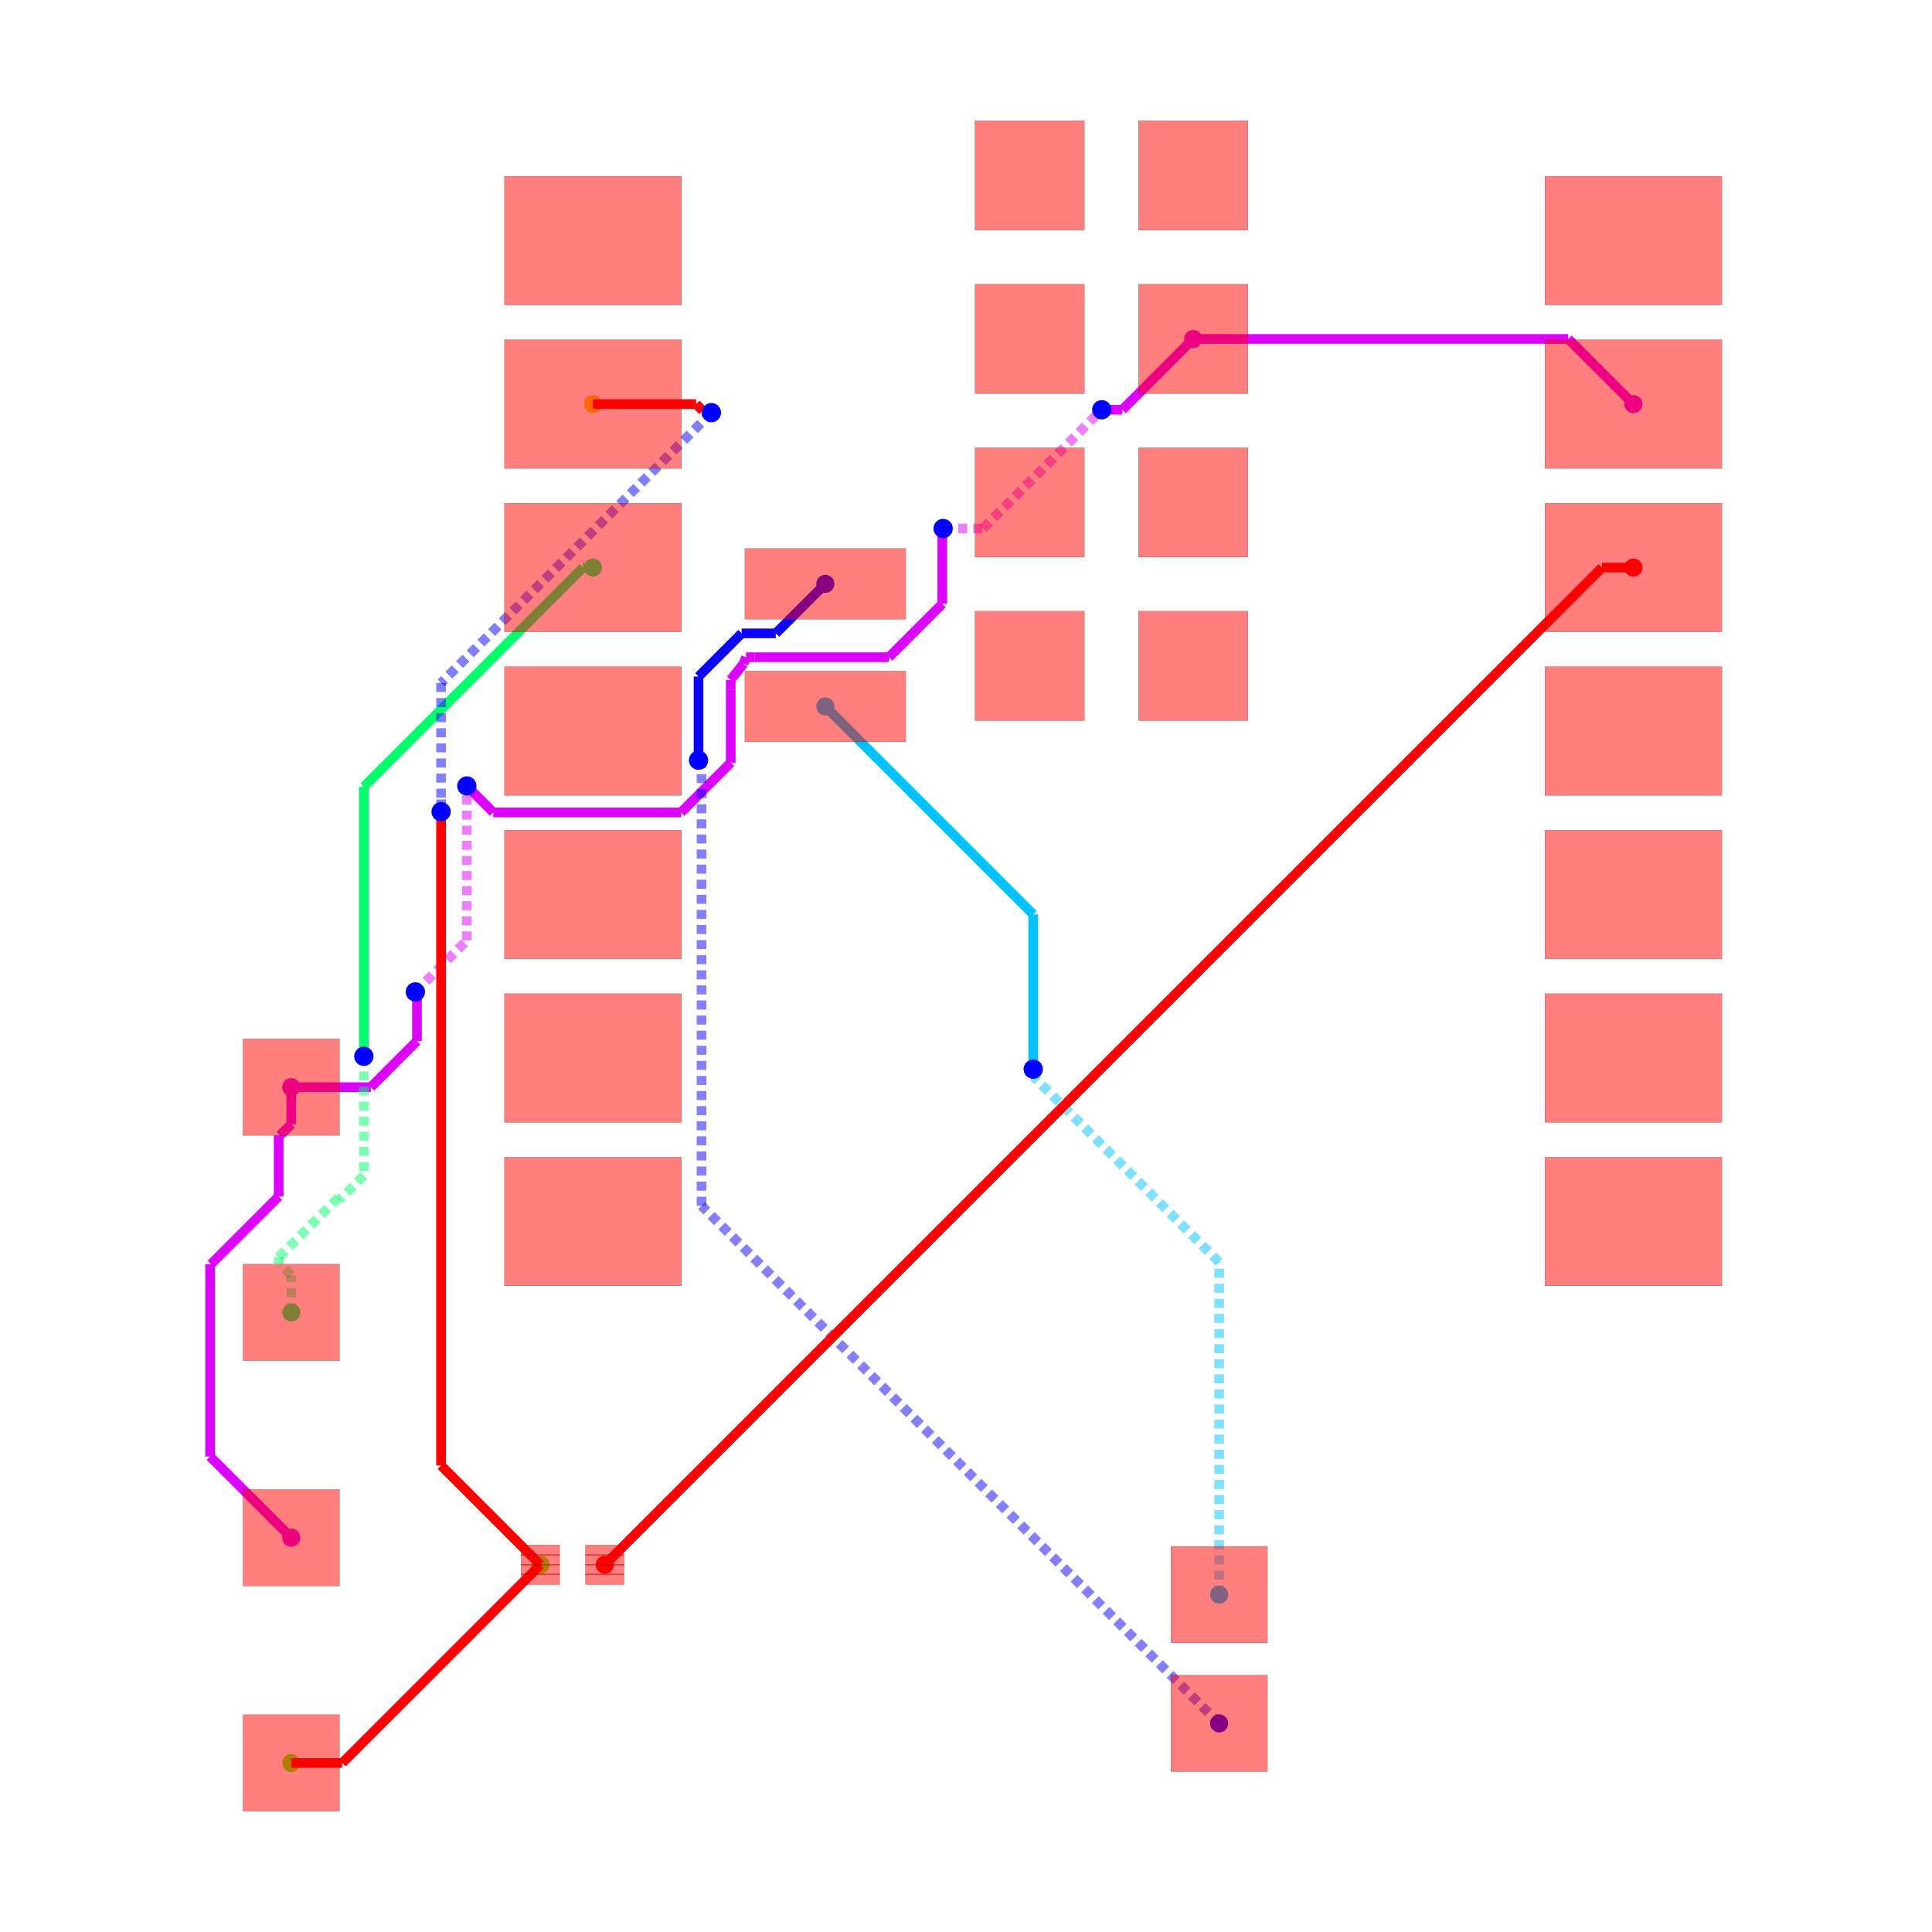
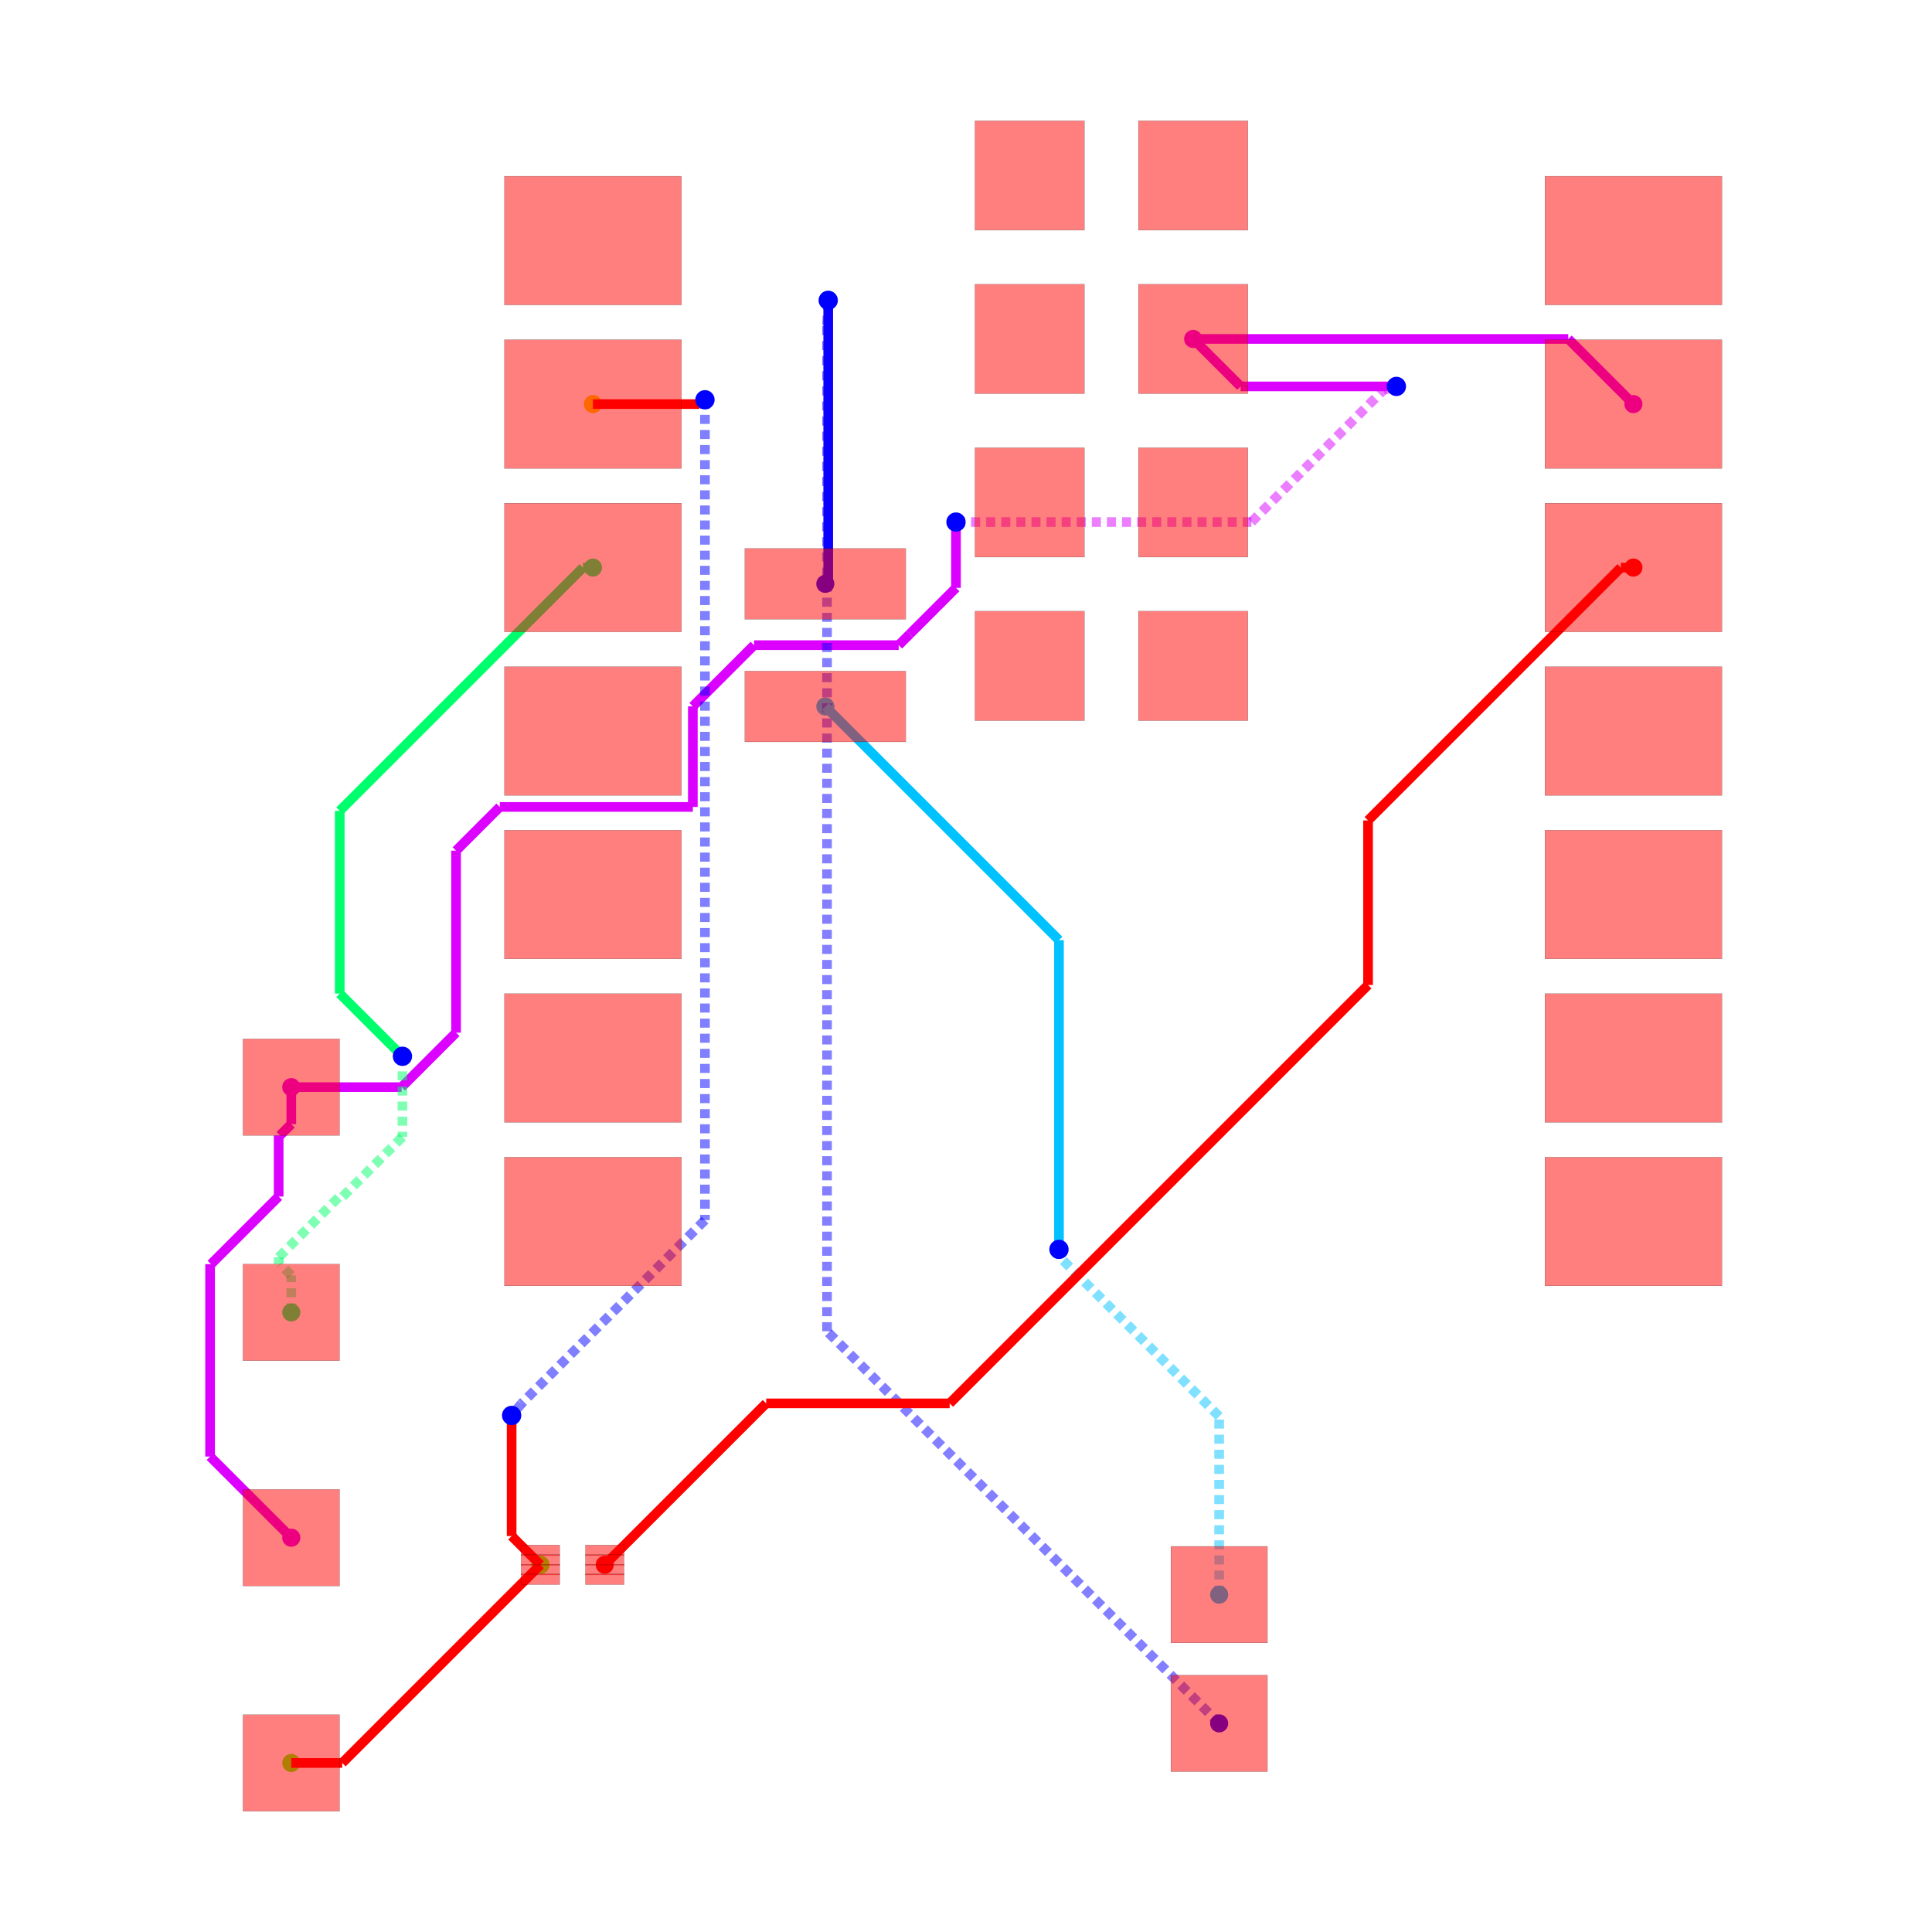
<svg xmlns="http://www.w3.org/2000/svg" width="640" height="640" viewBox="0 0 640 640">
  <rect width="100%" height="100%" fill="white" />
  <g>
    <circle data-type="point" data-label="source_trace_2 (top)" data-x="10.124772" data-y="6.993" cx="541.089" cy="188.015" r="3" fill="hsl(0, 100%, 50%)" />
  </g>
  <g>
    <circle data-type="point" data-label="source_trace_2 (top)" data-x="-5.856893060790263" data-y="-8.500436101920712" cx="200.334" cy="518.359" r="3" fill="hsl(0, 100%, 50%)" />
  </g>
  <g>
    <circle data-type="point" data-label="source_trace_3 (top)" data-x="-6.040227999999999" data-y="9.533000000000001" cx="196.425" cy="133.858" r="3" fill="hsl(48.571, 100%, 50%)" />
  </g>
  <g>
    <circle data-type="point" data-label="source_trace_3 (top)" data-x="-6.856893060790263" data-y="-8.500436101920712" cx="179.012" cy="518.359" r="3" fill="hsl(48.571, 100%, 50%)" />
  </g>
  <g>
    <circle data-type="point" data-label="source_trace_4 (top)" data-x="-6.856893060790263" data-y="-8.500436101920712" cx="179.012" cy="518.359" r="3" fill="hsl(97.143, 100%, 50%)" />
  </g>
  <g>
    <circle data-type="point" data-label="source_trace_4 (top)" data-x="-10.727385294299685" data-y="-11.579453643315949" cx="96.487" cy="584.009" r="3" fill="hsl(97.143, 100%, 50%)" />
  </g>
  <g>
    <circle data-type="point" data-label="source_trace_6 (top)" data-x="-6.040227999999999" data-y="6.993" cx="196.425" cy="188.015" r="3" fill="hsl(145.714, 100%, 50%)" />
  </g>
  <g>
    <circle data-type="point" data-label="source_trace_6 (top)" data-x="-10.727385294299685" data-y="-4.579453643315949" cx="96.487" cy="434.758" r="3" fill="hsl(145.714, 100%, 50%)" />
  </g>
  <g>
    <circle data-type="point" data-label="source_trace_8 (top)" data-x="-2.4302279999999996" data-y="4.835" cx="273.396" cy="234.026" r="3" fill="hsl(194.286, 100%, 50%)" />
  </g>
  <g>
    <circle data-type="point" data-label="source_trace_8 (top)" data-x="3.6885631738662035" data-y="-8.96420520580684" cx="403.858" cy="528.248" r="3" fill="hsl(194.286, 100%, 50%)" />
  </g>
  <g>
    <circle data-type="point" data-label="source_trace_9 (top)" data-x="-2.4302279999999996" data-y="6.74" cx="273.396" cy="193.409" r="3" fill="hsl(242.857, 100%, 50%)" />
  </g>
  <g>
    <circle data-type="point" data-label="source_trace_9 (top)" data-x="3.6885631738662035" data-y="-10.96420520580684" cx="403.858" cy="570.891" r="3" fill="hsl(242.857, 100%, 50%)" />
  </g>
  <g>
    <circle data-type="point" data-label="source_net_0 (top)" data-x="10.124772" data-y="9.533000000000001" cx="541.089" cy="133.858" r="3" fill="hsl(291.429, 100%, 50%)" />
  </g>
  <g>
    <circle data-type="point" data-label="source_net_0 (top)" data-x="3.2847720000000002" data-y="10.545" cx="395.249" cy="112.28" r="3" fill="hsl(291.429, 100%, 50%)" />
  </g>
  <g>
    <circle data-type="point" data-label="source_net_0 (top)" data-x="-10.727385294299685" data-y="-8.079453643315949" cx="96.487" cy="509.383" r="3" fill="hsl(291.429, 100%, 50%)" />
  </g>
  <g>
    <circle data-type="point" data-label="source_net_0 (top)" data-x="-10.727385294299685" data-y="-1.079453643315949" cx="96.487" cy="360.132" r="3" fill="hsl(291.429, 100%, 50%)" />
  </g>
  <g>
    <polyline data-points="3.2847720000000002,10.545 9.112772000000001,10.545" data-type="line" data-label="" points="395.249,112.28 519.511,112.28" fill="none" stroke="hsl(291.429, 100%, 50%)" stroke-width="3.198" />
  </g>
  <g>
    <polyline data-points="9.112772000000001,10.545 10.124772,9.533000000000001" data-type="line" data-label="" points="519.511,112.28 541.089,133.858" fill="none" stroke="hsl(291.429, 100%, 50%)" stroke-width="3.198" />
  </g>
  <g>
    <polyline data-points="-10.923365808937302,-1.8294536433159487 -10.923365808937302,-2.7783641826074845" data-type="line" data-label="" points="92.309,376.123 92.309,396.356" fill="none" stroke="hsl(291.429, 100%, 50%)" stroke-width="3.198" />
  </g>
  <g>
    <polyline data-points="-10.923365808937302,-2.7783641826074845 -11.974455269645766,-3.829453643315949" data-type="line" data-label="" points="92.309,396.356 69.898,418.766" fill="none" stroke="hsl(291.429, 100%, 50%)" stroke-width="3.198" />
  </g>
  <g>
    <polyline data-points="-10.727385294299685,-8.079453643315949 -11.988692647149843,-6.818146290465791" data-type="line" data-label="" points="96.487,509.383 69.594,482.49" fill="none" stroke="hsl(291.429, 100%, 50%)" stroke-width="3.198" />
  </g>
  <g>
    <polyline data-points="-11.988692647149843,-6.818146290465791 -11.988692647149843,-3.829453643315949" data-type="line" data-label="" points="69.594,482.49 69.594,418.766" fill="none" stroke="hsl(291.429, 100%, 50%)" stroke-width="3.198" />
  </g>
  <g>
    <polyline data-points="-10.727385294299685,-1.079453643315949 -10.727385294299685,-1.6544536433159482" data-type="line" data-label="" points="96.487,360.132 96.487,372.392" fill="none" stroke="hsl(291.429, 100%, 50%)" stroke-width="3.198" />
  </g>
  <g>
    <polyline data-points="-10.727385294299685,-1.6544536433159482 -10.902385294299686,-1.829453643315949" data-type="line" data-label="" points="96.487,372.392 92.756,376.123" fill="none" stroke="hsl(291.429, 100%, 50%)" stroke-width="3.198" />
  </g>
  <g>
-     <polyline data-points="-10.727385294299685,-1.079453643315949 -9.491348071996729,-1.079453643315949" data-type="line" data-label="" points="96.487,360.132 122.842,360.132" fill="none" stroke="hsl(291.429, 100%, 50%)" stroke-width="3.198" />
-   </g>
-   <g>
-     <polyline data-points="-9.491348071996729,-1.079453643315949 -8.774438452791047,-0.3625440241102671" data-type="line" data-label="" points="122.842,360.132 138.127,344.846" fill="none" stroke="hsl(291.429, 100%, 50%)" stroke-width="3.198" />
-   </g>
-   <g>
-     <polyline data-points="-8.774438452791047,-0.3625440241102671 -8.774438452791047,0.3473537055801788" data-type="line" data-label="" points="138.127,344.846 138.127,329.71" fill="none" stroke="hsl(291.429, 100%, 50%)" stroke-width="3.198" />
-   </g>
-   <g>
-     <polyline data-points="-8.774438452791047,0.3473537055801788 -8.8,0.37291525278913223" data-type="line" data-label="" points="138.127,329.71 137.582,329.165" fill="none" stroke="hsl(291.429, 100%, 50%)" stroke-width="3.198" />
-   </g>
-   <g>
-     <polyline data-points="-8.8,0.37291525278913223 -8.8,0.4" data-type="line" data-label="" points="137.582,329.165 137.582,328.588" fill="none" stroke="hsl(291.429, 100%, 50%)" stroke-width="3.198" />
-   </g>
-   <g>
-     <polyline data-points="-8.8,0.4 -8,1.2000000000000006" data-type="line" data-label="" points="137.582,328.588 154.64,311.53" fill="none" stroke="rgba(217,0,255,0.5)" stroke-width="3.198" stroke-dasharray="3 2" />
-   </g>
-   <g>
-     <polyline data-points="-8,1.2000000000000006 -8,3.5671573499012204" data-type="line" data-label="" points="154.64,311.53 154.64,261.059" fill="none" stroke="rgba(217,0,255,0.5)" stroke-width="3.198" stroke-dasharray="3 2" />
-   </g>
-   <g>
-     <polyline data-points="-8,3.5671573499012204 -8,3.5999999999999996" data-type="line" data-label="" points="154.64,261.059 154.64,260.359" fill="none" stroke="rgba(217,0,255,0.5)" stroke-width="3.198" stroke-dasharray="3 2" />
-   </g>
-   <g>
-     <polyline data-points="-8,3.5999999999999996 -7.589181736399215,3.1891817363992154" data-type="line" data-label="" points="154.64,260.359 163.399,269.118" fill="none" stroke="hsl(291.429, 100%, 50%)" stroke-width="3.198" />
-   </g>
-   <g>
-     <polyline data-points="-7.589181736399215,3.1891817363992154 -4.6722550227988915,3.1891817363992154" data-type="line" data-label="" points="163.399,269.118 225.592,269.118" fill="none" stroke="hsl(291.429, 100%, 50%)" stroke-width="3.198" />
-   </g>
-   <g>
-     <polyline data-points="-4.6722550227988915,3.1891817363992154 -3.9000000000000004,3.9614367591981066" data-type="line" data-label="" points="225.592,269.118 242.058,252.652" fill="none" stroke="hsl(291.429, 100%, 50%)" stroke-width="3.198" />
-   </g>
-   <g>
-     <polyline data-points="-3.9000000000000004,3.9614367591981066 -3.9000000000000004,5.098929343291555" data-type="line" data-label="" points="242.058,252.652 242.058,228.399" fill="none" stroke="hsl(291.429, 100%, 50%)" stroke-width="3.198" />
-   </g>
-   <g>
-     <polyline data-points="-3.9000000000000004,5.098929343291555 -3.9000000000000004,5.24920292214912" data-type="line" data-label="" points="242.058,228.399 242.058,225.195" fill="none" stroke="hsl(291.429, 100%, 50%)" stroke-width="3.198" />
-   </g>
-   <g>
-     <polyline data-points="-3.9000000000000004,5.24920292214912 -3.7,5.500000000000001" data-type="line" data-label="" points="242.058,225.195 246.322,219.848" fill="none" stroke="hsl(291.429, 100%, 50%)" stroke-width="3.198" />
-   </g>
-   <g>
-     <polyline data-points="-3.7,5.500000000000001 -3.6618674269026137,5.6000000000000005" data-type="line" data-label="" points="246.322,219.848 247.135,217.715" fill="none" stroke="hsl(291.429, 100%, 50%)" stroke-width="3.198" />
-   </g>
-   <g>
-     <polyline data-points="-3.6618674269026137,5.6000000000000005 -3.5258089353154825,5.6000000000000005" data-type="line" data-label="" points="247.135,217.715 250.036,217.715" fill="none" stroke="hsl(291.429, 100%, 50%)" stroke-width="3.198" />
-   </g>
-   <g>
-     <polyline data-points="-3.5258089353154825,5.6000000000000005 -1.4423932285342915,5.6000000000000005" data-type="line" data-label="" points="250.036,217.715 294.458,217.715" fill="none" stroke="hsl(291.429, 100%, 50%)" stroke-width="3.198" />
-   </g>
-   <g>
-     <polyline data-points="-1.4423932285342915,5.6000000000000005 -1.1386398545728675,5.9037533739614245" data-type="line" data-label="" points="294.458,217.715 300.935,211.239" fill="none" stroke="hsl(291.429, 100%, 50%)" stroke-width="3.198" />
-   </g>
-   <g>
-     <polyline data-points="-1.1386398545728675,5.9037533739614245 -0.6130266636144199,6.429366564919873" data-type="line" data-label="" points="300.935,211.239 312.142,200.032" fill="none" stroke="hsl(291.429, 100%, 50%)" stroke-width="3.198" />
-   </g>
-   <g>
-     <polyline data-points="-0.6130266636144199,6.429366564919873 -0.6130266636144199,7.481149738991815" data-type="line" data-label="" points="312.142,200.032 312.142,177.606" fill="none" stroke="hsl(291.429, 100%, 50%)" stroke-width="3.198" />
-   </g>
-   <g>
-     <polyline data-points="-0.6130266636144199,7.481149738991815 -0.6000000000000001,7.6000000000000005" data-type="line" data-label="" points="312.142,177.606 312.419,175.072" fill="none" stroke="hsl(291.429, 100%, 50%)" stroke-width="3.198" />
-   </g>
-   <g>
-     <polyline data-points="-0.6000000000000001,7.6000000000000005 0.019008497214186404,7.6000000000000005" data-type="line" data-label="" points="312.419,175.072 325.618,175.072" fill="none" stroke="rgba(217,0,255,0.5)" stroke-width="3.198" stroke-dasharray="3 2" />
-   </g>
-   <g>
-     <polyline data-points="0.019008497214186404,7.6000000000000005 1.6990452411136123,9.280036743899426" data-type="line" data-label="" points="325.618,175.072 361.439,139.251" fill="none" stroke="rgba(217,0,255,0.5)" stroke-width="3.198" stroke-dasharray="3 2" />
-   </g>
-   <g>
-     <polyline data-points="1.6990452411136123,9.280036743899426 1.864771999999995,9.445" data-type="line" data-label="" points="361.439,139.251 364.972,135.734" fill="none" stroke="rgba(217,0,255,0.5)" stroke-width="3.198" stroke-dasharray="3 2" />
-   </g>
-   <g>
-     <polyline data-points="1.864771999999995,9.445 2.1847720000000006,9.445" data-type="line" data-label="" points="364.972,135.734 371.795,135.734" fill="none" stroke="hsl(291.429, 100%, 50%)" stroke-width="3.198" />
-   </g>
-   <g>
-     <polyline data-points="2.1847720000000006,9.445 3.2847720000000002,10.545" data-type="line" data-label="" points="371.795,135.734 395.249,112.28" fill="none" stroke="hsl(291.429, 100%, 50%)" stroke-width="3.198" />
-   </g>
-   <g>
-     <polyline data-points="3.6885631738662035,-10.96420520580684 -4.35370955396119,-2.921932477979446" data-type="line" data-label="" points="403.858,570.891 232.384,399.417" fill="none" stroke="rgba(8,0,255,0.5)" stroke-width="3.198" stroke-dasharray="3 2" />
-   </g>
-   <g>
-     <polyline data-points="-4.35370955396119,-2.921932477979446 -4.35370955396119,3.9537095539611946" data-type="line" data-label="" points="232.384,399.417 232.384,252.817" fill="none" stroke="rgba(8,0,255,0.5)" stroke-width="3.198" stroke-dasharray="3 2" />
-   </g>
-   <g>
-     <polyline data-points="-4.35370955396119,3.9537095539611946 -4.3999999999999995,4.000000000000004" data-type="line" data-label="" points="232.384,252.817 231.397,251.83" fill="none" stroke="rgba(8,0,255,0.5)" stroke-width="3.198" stroke-dasharray="3 2" />
-   </g>
-   <g>
-     <polyline data-points="-4.3999999999999995,4.000000000000004 -4.3999999999999995,5.300000000000001" data-type="line" data-label="" points="231.397,251.83 231.397,224.112" fill="none" stroke="hsl(242.857, 100%, 50%)" stroke-width="3.198" />
-   </g>
-   <g>
-     <polyline data-points="-4.3999999999999995,5.300000000000001 -3.7291532901372486,5.970846709862752" data-type="line" data-label="" points="231.397,224.112 245.701,209.808" fill="none" stroke="hsl(242.857, 100%, 50%)" stroke-width="3.198" />
-   </g>
-   <g>
-     <polyline data-points="-3.7291532901372486,5.970846709862752 -3.1993812901372483,5.970846709862752" data-type="line" data-label="" points="245.701,209.808 256.996,209.808" fill="none" stroke="hsl(242.857, 100%, 50%)" stroke-width="3.198" />
-   </g>
-   <g>
-     <polyline data-points="-3.1993812901372483,5.970846709862752 -2.4302279999999996,6.74" data-type="line" data-label="" points="256.996,209.808 273.396,193.409" fill="none" stroke="hsl(242.857, 100%, 50%)" stroke-width="3.198" />
-   </g>
-   <g>
-     <polyline data-points="3.6885631738662035,-8.96420520580684 3.6885631738662035,-3.799369527470149" data-type="line" data-label="" points="403.858,528.248 403.858,418.125" fill="none" stroke="rgba(0,195,255,0.5)" stroke-width="3.198" stroke-dasharray="3 2" />
-   </g>
-   <g>
-     <polyline data-points="3.6885631738662035,-3.799369527470149 0.8,-0.910806353603945" data-type="line" data-label="" points="403.858,418.125 342.27,356.536" fill="none" stroke="rgba(0,195,255,0.5)" stroke-width="3.198" stroke-dasharray="3 2" />
-   </g>
-   <g>
-     <polyline data-points="0.8,-0.910806353603945 0.8,-0.8" data-type="line" data-label="" points="342.27,356.536 342.27,354.174" fill="none" stroke="rgba(0,195,255,0.5)" stroke-width="3.198" stroke-dasharray="3 2" />
-   </g>
-   <g>
-     <polyline data-points="0.8,-0.8 0.8,1.6047720000000005" data-type="line" data-label="" points="342.27,354.174 342.27,302.9" fill="none" stroke="hsl(194.286, 100%, 50%)" stroke-width="3.198" />
-   </g>
-   <g>
-     <polyline data-points="0.8,1.6047720000000005 -2.4302279999999996,4.835" data-type="line" data-label="" points="342.27,302.9 273.396,234.026" fill="none" stroke="hsl(194.286, 100%, 50%)" stroke-width="3.198" />
+     <polyline data-points="-10.727385294299685,-1.079453643315949 -9.013292677693453,-1.079453643315949" data-type="line" data-label="" points="96.487,360.132 133.035,360.132" fill="none" stroke="hsl(291.429, 100%, 50%)" stroke-width="3.198" />
+   </g>
+   <g>
+     <polyline data-points="-9.013292677693453,-1.079453643315949 -8.166919517188752,-0.23308048281124796" data-type="line" data-label="" points="133.035,360.132 151.081,342.086" fill="none" stroke="hsl(291.429, 100%, 50%)" stroke-width="3.198" />
+   </g>
+   <g>
+     <polyline data-points="-8.166919517188752,-0.23308048281124796 -8.166919517188752,2.594560979541022" data-type="line" data-label="" points="151.081,342.086 151.081,281.796" fill="none" stroke="hsl(291.429, 100%, 50%)" stroke-width="3.198" />
+   </g>
+   <g>
+     <polyline data-points="-8.166919517188752,2.594560979541022 -7.4874716923552835,3.274008804374491" data-type="line" data-label="" points="151.081,281.796 165.567,267.309" fill="none" stroke="hsl(291.429, 100%, 50%)" stroke-width="3.198" />
+   </g>
+   <g>
+     <polyline data-points="-7.4874716923552835,3.274008804374491 -4.48829456323965,3.274008804374491" data-type="line" data-label="" points="165.567,267.309 229.515,267.309" fill="none" stroke="hsl(291.429, 100%, 50%)" stroke-width="3.198" />
+   </g>
+   <g>
+     <polyline data-points="-4.48829456323965,3.274008804374491 -4.48829456323965,3.274008804374491" data-type="line" data-label="" points="229.515,267.309 229.515,267.309" fill="none" stroke="hsl(291.429, 100%, 50%)" stroke-width="3.198" />
+   </g>
+   <g>
+     <polyline data-points="-4.48829456323965,3.274008804374491 -4.48829456323965,4.836660209617853" data-type="line" data-label="" points="229.515,267.309 229.515,233.991" fill="none" stroke="hsl(291.429, 100%, 50%)" stroke-width="3.198" />
+   </g>
+   <g>
+     <polyline data-points="-4.48829456323965,4.836660209617853 -3.5374547728575036,5.7875" data-type="line" data-label="" points="229.515,233.991 249.788,213.718" fill="none" stroke="hsl(291.429, 100%, 50%)" stroke-width="3.198" />
+   </g>
+   <g>
+     <polyline data-points="-3.5374547728575036,5.7875 -1.2902055586871213,5.7875" data-type="line" data-label="" points="249.788,213.718 297.703,213.718" fill="none" stroke="hsl(291.429, 100%, 50%)" stroke-width="3.198" />
+   </g>
+   <g>
+     <polyline data-points="-1.2902055586871213,5.7875 -1.1189710696431834,5.9587344890439375" data-type="line" data-label="" points="297.703,213.718 301.354,210.067" fill="none" stroke="hsl(291.429, 100%, 50%)" stroke-width="3.198" />
+   </g>
+   <g>
+     <polyline data-points="-1.1189710696431834,5.9587344890439375 -0.40000000000000013,6.677705558687121" data-type="line" data-label="" points="301.354,210.067 316.684,194.737" fill="none" stroke="hsl(291.429, 100%, 50%)" stroke-width="3.198" />
+   </g>
+   <g>
+     <polyline data-points="-0.40000000000000013,6.677705558687121 -0.4000000000000001,7.6997913001668765" data-type="line" data-label="" points="316.684,194.737 316.684,172.945" fill="none" stroke="hsl(291.429, 100%, 50%)" stroke-width="3.198" />
+   </g>
+   <g>
+     <polyline data-points="-0.4000000000000001,7.6997913001668765 -0.4000000000000001,7.700000000000001" data-type="line" data-label="" points="316.684,172.945 316.684,172.94" fill="none" stroke="hsl(291.429, 100%, 50%)" stroke-width="3.198" />
+   </g>
+   <g>
+     <polyline data-points="-0.4000000000000001,7.700000000000001 4.189968637438339,7.700000000000001" data-type="line" data-label="" points="316.684,172.94 414.549,172.94" fill="none" stroke="rgba(217,0,255,0.5)" stroke-width="3.198" stroke-dasharray="3 2" />
+   </g>
+   <g>
+     <polyline data-points="4.189968637438339,7.700000000000001 6.244141155291386,9.754172517853048" data-type="line" data-label="" points="414.549,172.94 458.347,129.142" fill="none" stroke="rgba(217,0,255,0.5)" stroke-width="3.198" stroke-dasharray="3 2" />
+   </g>
+   <g>
+     <polyline data-points="6.244141155291386,9.754172517853048 6.442272,9.807500000000001" data-type="line" data-label="" points="458.347,129.142 462.572,128.005" fill="none" stroke="rgba(217,0,255,0.5)" stroke-width="3.198" stroke-dasharray="3 2" />
+   </g>
+   <g>
+     <polyline data-points="6.442272,9.807500000000001 4.022271999999999,9.807500000000001" data-type="line" data-label="" points="462.572,128.005 410.974,128.005" fill="none" stroke="hsl(291.429, 100%, 50%)" stroke-width="3.198" />
+   </g>
+   <g>
+     <polyline data-points="4.022271999999999,9.807500000000001 3.2847720000000002,10.545" data-type="line" data-label="" points="410.974,128.005 395.249,112.28" fill="none" stroke="hsl(291.429, 100%, 50%)" stroke-width="3.198" />
+   </g>
+   <g>
+     <polyline data-points="3.6885631738662035,-10.96420520580684 -2.4036120555210054,-4.872029976419631" data-type="line" data-label="" points="403.858,570.891 273.963,440.996" fill="none" stroke="rgba(8,0,255,0.5)" stroke-width="3.198" stroke-dasharray="3 2" />
+   </g>
+   <g>
+     <polyline data-points="-2.4036120555210054,-4.872029976419631 -2.4036120555210054,10.7622338208616" data-type="line" data-label="" points="273.963,440.996 273.963,107.648" fill="none" stroke="rgba(8,0,255,0.5)" stroke-width="3.198" stroke-dasharray="3 2" />
+   </g>
+   <g>
+     <polyline data-points="-2.4036120555210054,10.7622338208616 -2.3852279999999997,11.145" data-type="line" data-label="" points="273.963,107.648 274.355,99.487" fill="none" stroke="rgba(8,0,255,0.5)" stroke-width="3.198" stroke-dasharray="3 2" />
+   </g>
+   <g>
+     <polyline data-points="-2.3852279999999997,11.145 -2.3852279999999997,6.785" data-type="line" data-label="" points="274.355,99.487 274.355,192.449" fill="none" stroke="hsl(242.857, 100%, 50%)" stroke-width="3.198" />
+   </g>
+   <g>
+     <polyline data-points="-2.3852279999999997,6.785 -2.4302279999999996,6.74" data-type="line" data-label="" points="274.355,192.449 273.396,193.409" fill="none" stroke="hsl(242.857, 100%, 50%)" stroke-width="3.198" />
+   </g>
+   <g>
+     <polyline data-points="3.6885631738662035,-8.96420520580684 3.6885631738662035,-6.195201819771475" data-type="line" data-label="" points="403.858,528.248 403.858,469.208" fill="none" stroke="rgba(0,195,255,0.5)" stroke-width="3.198" stroke-dasharray="3 2" />
+   </g>
+   <g>
+     <polyline data-points="3.6885631738662035,-6.195201819771475 1.227196800745583,-3.7338354466508537" data-type="line" data-label="" points="403.858,469.208 351.378,416.728" fill="none" stroke="rgba(0,195,255,0.5)" stroke-width="3.198" stroke-dasharray="3 2" />
+   </g>
+   <g>
+     <polyline data-points="1.227196800745583,-3.7338354466508537 1.2,-3.5999999999999996" data-type="line" data-label="" points="351.378,416.728 350.798,413.874" fill="none" stroke="rgba(0,195,255,0.5)" stroke-width="3.198" stroke-dasharray="3 2" />
+   </g>
+   <g>
+     <polyline data-points="1.2,-3.5999999999999996 1.2,1.2047720000000002" data-type="line" data-label="" points="350.798,413.874 350.798,311.429" fill="none" stroke="hsl(194.286, 100%, 50%)" stroke-width="3.198" />
+   </g>
+   <g>
+     <polyline data-points="1.2,1.2047720000000002 -2.4302279999999996,4.835" data-type="line" data-label="" points="350.798,311.429 273.396,234.026" fill="none" stroke="hsl(194.286, 100%, 50%)" stroke-width="3.198" />
  </g>
  <g>
    <polyline data-points="-10.923365808937302,-3.829453643315949 -10.923365808937302,-3.7228025790061956" data-type="line" data-label="" points="92.309,418.766 92.309,416.492" fill="none" stroke="rgba(0,255,106,0.5)" stroke-width="3.198" stroke-dasharray="3 2" />
  </g>
  <g>
    <polyline data-points="-10.923365808937302,-3.7228025790061956 -9.977385294299687,-2.776822064368581" data-type="line" data-label="" points="92.309,416.492 112.479,396.323" fill="none" stroke="rgba(0,255,106,0.5)" stroke-width="3.198" stroke-dasharray="3 2" />
  </g>
  <g>
-     <polyline data-points="-6.040227999999999,6.993 -6.194331563372726,6.993" data-type="line" data-label="" points="196.425,188.015 193.139,188.015" fill="none" stroke="hsl(145.714, 100%, 50%)" stroke-width="3.198" />
-   </g>
-   <g>
-     <polyline data-points="-6.194331563372726,6.993 -9.600000000000001,3.5873315633727256" data-type="line" data-label="" points="193.139,188.015 120.525,260.629" fill="none" stroke="hsl(145.714, 100%, 50%)" stroke-width="3.198" />
-   </g>
-   <g>
-     <polyline data-points="-9.600000000000001,3.5873315633727256 -9.600000000000001,-0.4123814325552475" data-type="line" data-label="" points="120.525,260.629 120.525,345.909" fill="none" stroke="hsl(145.714, 100%, 50%)" stroke-width="3.198" />
-   </g>
-   <g>
-     <polyline data-points="-9.600000000000001,-0.4123814325552475 -9.600000000000001,-0.4123814325552475" data-type="line" data-label="" points="120.525,345.909 120.525,345.909" fill="none" stroke="hsl(145.714, 100%, 50%)" stroke-width="3.198" />
-   </g>
-   <g>
-     <polyline data-points="-9.600000000000001,-0.4123814325552475 -9.600000000000001,-0.6000000000000001" data-type="line" data-label="" points="120.525,345.909 120.525,349.909" fill="none" stroke="hsl(145.714, 100%, 50%)" stroke-width="3.198" />
-   </g>
-   <g>
-     <polyline data-points="-9.600000000000001,-0.6000000000000001 -9.600000000000001,-2.4520683490162636" data-type="line" data-label="" points="120.525,349.909 120.525,389.398" fill="none" stroke="rgba(0,255,106,0.5)" stroke-width="3.198" stroke-dasharray="3 2" />
-   </g>
-   <g>
-     <polyline data-points="-9.600000000000001,-2.4520683490162636 -9.977385294299687,-2.829453643315949" data-type="line" data-label="" points="120.525,389.398 112.479,397.445" fill="none" stroke="rgba(0,255,106,0.5)" stroke-width="3.198" stroke-dasharray="3 2" />
+     <polyline data-points="-6.040227999999999,6.993 -6.195078266756786,6.993" data-type="line" data-label="" points="196.425,188.015 193.123,188.015" fill="none" stroke="hsl(145.714, 100%, 50%)" stroke-width="3.198" />
+   </g>
+   <g>
+     <polyline data-points="-6.195078266756786,6.993 -9.97459965095258,3.2134786158042057" data-type="line" data-label="" points="193.123,188.015 112.538,268.6" fill="none" stroke="hsl(145.714, 100%, 50%)" stroke-width="3.198" />
+   </g>
+   <g>
+     <polyline data-points="-9.97459965095258,3.2134786158042057 -9.97459965095258,0.37459965095258047" data-type="line" data-label="" points="112.538,268.6 112.538,329.129" fill="none" stroke="hsl(145.714, 100%, 50%)" stroke-width="3.198" />
+   </g>
+   <g>
+     <polyline data-points="-9.97459965095258,0.37459965095258047 -9.16878734287392,-0.4312126571260803" data-type="line" data-label="" points="112.538,329.129 129.719,346.311" fill="none" stroke="hsl(145.714, 100%, 50%)" stroke-width="3.198" />
+   </g>
+   <g>
+     <polyline data-points="-9.16878734287392,-0.4312126571260803 -9,-0.6000000000000001" data-type="line" data-label="" points="129.719,346.311 133.318,349.909" fill="none" stroke="hsl(145.714, 100%, 50%)" stroke-width="3.198" />
+   </g>
+   <g>
+     <polyline data-points="-9,-0.6000000000000001 -9,-1.8520683490162622" data-type="line" data-label="" points="133.318,349.909 133.318,376.605" fill="none" stroke="rgba(0,255,106,0.5)" stroke-width="3.198" stroke-dasharray="3 2" />
+   </g>
+   <g>
+     <polyline data-points="-9,-1.8520683490162622 -9.977385294299687,-2.829453643315949" data-type="line" data-label="" points="133.318,376.605 112.479,397.445" fill="none" stroke="rgba(0,255,106,0.5)" stroke-width="3.198" stroke-dasharray="3 2" />
  </g>
  <g>
    <polyline data-points="-10.727385294299685,-4.579453643315949 -10.727385294299685,-4.00445364331595" data-type="line" data-label="" points="96.487,434.758 96.487,422.498" fill="none" stroke="rgba(0,255,106,0.5)" stroke-width="3.198" stroke-dasharray="3 2" />
  </g>
  <g>
    <polyline data-points="-10.727385294299685,-4.00445364331595 -10.902385294299686,-3.829453643315949" data-type="line" data-label="" points="96.487,422.498 92.756,418.766" fill="none" stroke="rgba(0,255,106,0.5)" stroke-width="3.198" stroke-dasharray="3 2" />
  </g>
  <g>
    <polyline data-points="-10.727385294299685,-11.579453643315949 -9.9359106021855,-11.579453643315949" data-type="line" data-label="" points="96.487,584.009 113.363,584.009" fill="none" stroke="red" stroke-width="3.198" />
  </g>
  <g>
    <polyline data-points="-9.9359106021855,-11.579453643315949 -6.856893060790263,-8.500436101920712" data-type="line" data-label="" points="113.363,584.009 179.012,518.359" fill="none" stroke="red" stroke-width="3.198" />
  </g>
  <g>
-     <polyline data-points="-6.040227999999999,9.533000000000001 -4.437125828005459,9.533000000000001" data-type="line" data-label="" points="196.425,133.858 230.606,133.858" fill="none" stroke="red" stroke-width="3.198" />
-   </g>
-   <g>
-     <polyline data-points="-4.437125828005459,9.533000000000001 -4.33330668947877,9.429180861473313" data-type="line" data-label="" points="230.606,133.858 232.819,136.071" fill="none" stroke="red" stroke-width="3.198" />
-   </g>
-   <g>
-     <polyline data-points="-4.33330668947877,9.429180861473313 -4.2,9.4" data-type="line" data-label="" points="232.819,136.071 235.662,136.693" fill="none" stroke="red" stroke-width="3.198" />
-   </g>
-   <g>
-     <polyline data-points="-4.2,9.4 -8.4,5.2" data-type="line" data-label="" points="235.662,136.693 146.111,226.244" fill="none" stroke="rgba(0,0,255,0.5)" stroke-width="3.198" stroke-dasharray="3 2" />
-   </g>
-   <g>
-     <polyline data-points="-8.4,5.2 -8.4,3.3905924406158308" data-type="line" data-label="" points="146.111,226.244 146.111,264.824" fill="none" stroke="rgba(0,0,255,0.5)" stroke-width="3.198" stroke-dasharray="3 2" />
-   </g>
-   <g>
-     <polyline data-points="-8.4,3.3905924406158308 -8.4,3.200000000000001" data-type="line" data-label="" points="146.111,264.824 146.111,268.887" fill="none" stroke="rgba(0,0,255,0.5)" stroke-width="3.198" stroke-dasharray="3 2" />
-   </g>
-   <g>
-     <polyline data-points="-8.4,3.200000000000001 -8.4,-6.957329162710975" data-type="line" data-label="" points="146.111,268.887 146.111,485.458" fill="none" stroke="red" stroke-width="3.198" />
-   </g>
-   <g>
-     <polyline data-points="-8.4,-6.957329162710975 -6.856893060790263,-8.500436101920712" data-type="line" data-label="" points="146.111,485.458 179.012,518.359" fill="none" stroke="red" stroke-width="3.198" />
-   </g>
-   <g>
-     <polyline data-points="10.124772,6.993 9.63654304113045,6.993" data-type="line" data-label="" points="541.089,188.015 530.679,188.015" fill="none" stroke="hsl(0, 100%, 50%)" stroke-width="3.198" />
-   </g>
-   <g>
-     <polyline data-points="9.63654304113045,6.993 -5.856893060790263,-8.500436101920712" data-type="line" data-label="" points="530.679,188.015 200.334,518.359" fill="none" stroke="hsl(0, 100%, 50%)" stroke-width="3.198" />
+     <polyline data-points="-6.040227999999999,9.533000000000001 -4.385247322693066,9.533000000000001" data-type="line" data-label="" points="196.425,133.858 231.712,133.858" fill="none" stroke="red" stroke-width="3.198" />
+   </g>
+   <g>
+     <polyline data-points="-4.385247322693066,9.533000000000001 -4.318247322693064,9.600000000000003" data-type="line" data-label="" points="231.712,133.858 233.14,132.429" fill="none" stroke="red" stroke-width="3.198" />
+   </g>
+   <g>
+     <polyline data-points="-4.318247322693064,9.600000000000003 -4.3,9.600000000000003" data-type="line" data-label="" points="233.14,132.429 233.529,132.429" fill="none" stroke="red" stroke-width="3.198" />
+   </g>
+   <g>
+     <polyline data-points="-4.3,9.600000000000003 -4.3,-3.144812492815345" data-type="line" data-label="" points="233.529,132.429 233.529,404.169" fill="none" stroke="rgba(0,0,255,0.5)" stroke-width="3.198" stroke-dasharray="3 2" />
+   </g>
+   <g>
+     <polyline data-points="-4.3,-3.144812492815345 -7.1504667838184695,-5.9952792766338145" data-type="line" data-label="" points="233.529,404.169 172.753,464.945" fill="none" stroke="rgba(0,0,255,0.5)" stroke-width="3.198" stroke-dasharray="3 2" />
+   </g>
+   <g>
+     <polyline data-points="-7.1504667838184695,-5.9952792766338145 -7.303683588772486,-6.179968050960356" data-type="line" data-label="" points="172.753,464.945 169.486,468.883" fill="none" stroke="rgba(0,0,255,0.5)" stroke-width="3.198" stroke-dasharray="3 2" />
+   </g>
+   <g>
+     <polyline data-points="-7.303683588772486,-6.179968050960356 -7.303683588772486,-8.05364557393849" data-type="line" data-label="" points="169.486,468.883 169.486,508.833" fill="none" stroke="red" stroke-width="3.198" />
+   </g>
+   <g>
+     <polyline data-points="-7.303683588772486,-8.05364557393849 -6.856893060790263,-8.500436101920712" data-type="line" data-label="" points="169.486,508.833 179.012,518.359" fill="none" stroke="red" stroke-width="3.198" />
+   </g>
+   <g>
+     <polyline data-points="10.124772,6.993 9.930551104526502,6.993" data-type="line" data-label="" points="541.089,188.015 536.947,188.015" fill="none" stroke="hsl(0, 100%, 50%)" stroke-width="3.198" />
+   </g>
+   <g>
+     <polyline data-points="9.930551104526502,6.993 6.002092697971736,3.0645415934452336" data-type="line" data-label="" points="536.947,188.015 453.186,271.775" fill="none" stroke="hsl(0, 100%, 50%)" stroke-width="3.198" />
+   </g>
+   <g>
+     <polyline data-points="6.002092697971736,3.0645415934452336 6.002092697971736,0.5077167761790662" data-type="line" data-label="" points="453.186,271.775 453.186,326.291" fill="none" stroke="hsl(0, 100%, 50%)" stroke-width="3.198" />
+   </g>
+   <g>
+     <polyline data-points="6.002092697971736,0.5077167761790662 -0.498110468336888,-5.9924863901295575" data-type="line" data-label="" points="453.186,326.291 314.592,464.886" fill="none" stroke="hsl(0, 100%, 50%)" stroke-width="3.198" />
+   </g>
+   <g>
+     <polyline data-points="-0.498110468336888,-5.9924863901295575 -3.348943348999108,-5.9924863901295575" data-type="line" data-label="" points="314.592,464.886 253.807,464.886" fill="none" stroke="hsl(0, 100%, 50%)" stroke-width="3.198" />
+   </g>
+   <g>
+     <polyline data-points="-3.348943348999108,-5.9924863901295575 -5.856893060790263,-8.500436101920712" data-type="line" data-label="" points="253.807,464.886 200.334,518.359" fill="none" stroke="hsl(0, 100%, 50%)" stroke-width="3.198" />
  </g>
  <g>
    <rect data-type="rect" data-label="" data-x="-5.856893060790263" data-y="-8.275436101920713" x="193.938" y="511.803" width="12.793" height="3.518" fill="rgba(255,0,0,0.5)" stroke="black" stroke-width="0.047" />
  </g>
  <g>
    <rect data-type="rect" data-label="" data-x="-5.856893060790263" data-y="-8.425436101920713" x="193.938" y="515.001" width="12.793" height="3.518" fill="rgba(255,0,0,0.5)" stroke="black" stroke-width="0.047" />
  </g>
  <g>
    <rect data-type="rect" data-label="" data-x="-5.856893060790263" data-y="-8.575436101920712" x="193.938" y="518.199" width="12.793" height="3.518" fill="rgba(255,0,0,0.5)" stroke="black" stroke-width="0.047" />
  </g>
  <g>
    <rect data-type="rect" data-label="" data-x="-5.856893060790263" data-y="-8.725436101920712" x="193.938" y="521.398" width="12.793" height="3.518" fill="rgba(255,0,0,0.5)" stroke="black" stroke-width="0.047" />
  </g>
  <g>
    <rect data-type="rect" data-label="" data-x="-6.856893060790263" data-y="-8.275436101920713" x="172.616" y="511.803" width="12.793" height="3.518" fill="rgba(255,0,0,0.5)" stroke="black" stroke-width="0.047" />
  </g>
  <g>
    <rect data-type="rect" data-label="" data-x="-6.856893060790263" data-y="-8.425436101920713" x="172.616" y="515.001" width="12.793" height="3.518" fill="rgba(255,0,0,0.5)" stroke="black" stroke-width="0.047" />
  </g>
  <g>
    <rect data-type="rect" data-label="" data-x="-6.856893060790263" data-y="-8.575436101920712" x="172.616" y="518.199" width="12.793" height="3.518" fill="rgba(255,0,0,0.5)" stroke="black" stroke-width="0.047" />
  </g>
  <g>
    <rect data-type="rect" data-label="" data-x="-6.856893060790263" data-y="-8.725436101920712" x="172.616" y="521.398" width="12.793" height="3.518" fill="rgba(255,0,0,0.5)" stroke="black" stroke-width="0.047" />
  </g>
  <g>
    <rect data-type="rect" data-label="" data-x="-6.040227999999999" data-y="12.073" x="167.108" y="58.379" width="58.634" height="42.643" fill="rgba(255,0,0,0.5)" stroke="black" stroke-width="0.047" />
  </g>
  <g>
    <rect data-type="rect" data-label="" data-x="-6.040227999999999" data-y="9.533000000000001" x="167.108" y="112.536" width="58.634" height="42.643" fill="rgba(255,0,0,0.5)" stroke="black" stroke-width="0.047" />
  </g>
  <g>
    <rect data-type="rect" data-label="" data-x="-6.040227999999999" data-y="6.993" x="167.108" y="166.693" width="58.634" height="42.643" fill="rgba(255,0,0,0.5)" stroke="black" stroke-width="0.047" />
  </g>
  <g>
    <rect data-type="rect" data-label="" data-x="-6.040227999999999" data-y="4.453" x="167.108" y="220.85" width="58.634" height="42.643" fill="rgba(255,0,0,0.5)" stroke="black" stroke-width="0.047" />
  </g>
  <g>
    <rect data-type="rect" data-label="" data-x="-6.040227999999999" data-y="1.9129999999999998" x="167.108" y="275.007" width="58.634" height="42.643" fill="rgba(255,0,0,0.5)" stroke="black" stroke-width="0.047" />
  </g>
  <g>
    <rect data-type="rect" data-label="" data-x="-6.040227999999999" data-y="-0.6269999999999998" x="167.108" y="329.163" width="58.634" height="42.643" fill="rgba(255,0,0,0.5)" stroke="black" stroke-width="0.047" />
  </g>
  <g>
    <rect data-type="rect" data-label="" data-x="-6.040227999999999" data-y="-3.167" x="167.108" y="383.32" width="58.634" height="42.643" fill="rgba(255,0,0,0.5)" stroke="black" stroke-width="0.047" />
  </g>
  <g>
    <rect data-type="rect" data-label="" data-x="10.124772" data-y="-3.167" x="511.771" y="383.32" width="58.634" height="42.643" fill="rgba(255,0,0,0.5)" stroke="black" stroke-width="0.047" />
  </g>
  <g>
    <rect data-type="rect" data-label="" data-x="10.124772" data-y="-0.6269999999999998" x="511.771" y="329.163" width="58.634" height="42.643" fill="rgba(255,0,0,0.5)" stroke="black" stroke-width="0.047" />
  </g>
  <g>
    <rect data-type="rect" data-label="" data-x="10.124772" data-y="1.9129999999999998" x="511.771" y="275.007" width="58.634" height="42.643" fill="rgba(255,0,0,0.5)" stroke="black" stroke-width="0.047" />
  </g>
  <g>
    <rect data-type="rect" data-label="" data-x="10.124772" data-y="4.453" x="511.771" y="220.85" width="58.634" height="42.643" fill="rgba(255,0,0,0.5)" stroke="black" stroke-width="0.047" />
  </g>
  <g>
    <rect data-type="rect" data-label="" data-x="10.124772" data-y="6.993" x="511.771" y="166.693" width="58.634" height="42.643" fill="rgba(255,0,0,0.5)" stroke="black" stroke-width="0.047" />
  </g>
  <g>
    <rect data-type="rect" data-label="" data-x="10.124772" data-y="9.533000000000001" x="511.771" y="112.536" width="58.634" height="42.643" fill="rgba(255,0,0,0.5)" stroke="black" stroke-width="0.047" />
  </g>
  <g>
    <rect data-type="rect" data-label="" data-x="10.124772" data-y="12.073" x="511.771" y="58.379" width="58.634" height="42.643" fill="rgba(255,0,0,0.5)" stroke="black" stroke-width="0.047" />
  </g>
  <g>
    <rect data-type="rect" data-label="" data-x="-2.4302279999999996" data-y="4.835" x="246.744" y="222.3" width="53.304" height="23.454" fill="rgba(255,0,0,0.5)" stroke="black" stroke-width="0.047" />
  </g>
  <g>
    <rect data-type="rect" data-label="" data-x="-2.4302279999999996" data-y="6.74" x="246.744" y="181.682" width="53.304" height="23.454" fill="rgba(255,0,0,0.5)" stroke="black" stroke-width="0.047" />
  </g>
  <g>
    <rect data-type="rect" data-label="" data-x="0.7447720000000002" data-y="13.085" x="322.969" y="40" width="36.247" height="36.247" fill="rgba(255,0,0,0.5)" stroke="black" stroke-width="0.047" />
  </g>
  <g>
    <rect data-type="rect" data-label="" data-x="3.2847720000000002" data-y="13.085" x="377.126" y="40" width="36.247" height="36.247" fill="rgba(255,0,0,0.5)" stroke="black" stroke-width="0.047" />
  </g>
  <g>
    <rect data-type="rect" data-label="" data-x="0.7447720000000002" data-y="10.545" x="322.969" y="94.157" width="36.247" height="36.247" fill="rgba(255,0,0,0.5)" stroke="black" stroke-width="0.047" />
  </g>
  <g>
    <rect data-type="rect" data-label="" data-x="3.2847720000000002" data-y="10.545" x="377.126" y="94.157" width="36.247" height="36.247" fill="rgba(255,0,0,0.5)" stroke="black" stroke-width="0.047" />
  </g>
  <g>
    <rect data-type="rect" data-label="" data-x="0.7447720000000002" data-y="8.004999999999999" x="322.969" y="148.314" width="36.247" height="36.247" fill="rgba(255,0,0,0.5)" stroke="black" stroke-width="0.047" />
  </g>
  <g>
    <rect data-type="rect" data-label="" data-x="3.2847720000000002" data-y="8.004999999999999" x="377.126" y="148.314" width="36.247" height="36.247" fill="rgba(255,0,0,0.5)" stroke="black" stroke-width="0.047" />
  </g>
  <g>
    <rect data-type="rect" data-label="" data-x="0.7447720000000002" data-y="5.465" x="322.969" y="202.471" width="36.247" height="36.247" fill="rgba(255,0,0,0.5)" stroke="black" stroke-width="0.047" />
  </g>
  <g>
    <rect data-type="rect" data-label="" data-x="3.2847720000000002" data-y="5.465" x="377.126" y="202.471" width="36.247" height="36.247" fill="rgba(255,0,0,0.5)" stroke="black" stroke-width="0.047" />
  </g>
  <g>
    <rect data-type="rect" data-label="" data-x="3.6885631738662035" data-y="-10.96420520580684" x="387.867" y="554.9" width="31.982" height="31.982" fill="rgba(255,0,0,0.5)" stroke="black" stroke-width="0.047" />
  </g>
  <g>
    <rect data-type="rect" data-label="" data-x="3.6885631738662035" data-y="-8.96420520580684" x="387.867" y="512.256" width="31.982" height="31.982" fill="rgba(255,0,0,0.5)" stroke="black" stroke-width="0.047" />
  </g>
  <g>
    <rect data-type="rect" data-label="" data-x="-10.727385294299685" data-y="-11.579453643315949" x="80.496" y="568.018" width="31.982" height="31.982" fill="rgba(255,0,0,0.5)" stroke="black" stroke-width="0.047" />
  </g>
  <g>
    <rect data-type="rect" data-label="" data-x="-10.727385294299685" data-y="-8.079453643315949" x="80.496" y="493.392" width="31.982" height="31.982" fill="rgba(255,0,0,0.5)" stroke="black" stroke-width="0.047" />
  </g>
  <g>
    <rect data-type="rect" data-label="" data-x="-10.727385294299685" data-y="-4.579453643315949" x="80.496" y="418.766" width="31.982" height="31.982" fill="rgba(255,0,0,0.5)" stroke="black" stroke-width="0.047" />
  </g>
  <g>
    <rect data-type="rect" data-label="" data-x="-10.727385294299685" data-y="-1.079453643315949" x="80.496" y="344.141" width="31.982" height="31.982" fill="rgba(255,0,0,0.5)" stroke="black" stroke-width="0.047" />
  </g>
-   <circle data-type="circle" data-label="" data-x="-8.8" data-y="0.4" cx="137.582" cy="328.588" r="3.198" fill="blue" stroke="none" stroke-width="0.047" />
-   <circle data-type="circle" data-label="" data-x="-8" data-y="3.5999999999999996" cx="154.64" cy="260.359" r="3.198" fill="blue" stroke="none" stroke-width="0.047" />
-   <circle data-type="circle" data-label="" data-x="-0.6000000000000001" data-y="7.6000000000000005" cx="312.419" cy="175.072" r="3.198" fill="blue" stroke="none" stroke-width="0.047" />
-   <circle data-type="circle" data-label="" data-x="1.864771999999995" data-y="9.445" cx="364.972" cy="135.734" r="3.198" fill="blue" stroke="none" stroke-width="0.047" />
-   <circle data-type="circle" data-label="" data-x="-4.3999999999999995" data-y="4.000000000000004" cx="231.397" cy="251.83" r="3.198" fill="blue" stroke="none" stroke-width="0.047" />
-   <circle data-type="circle" data-label="" data-x="0.8" data-y="-0.8" cx="342.27" cy="354.174" r="3.198" fill="blue" stroke="none" stroke-width="0.047" />
-   <circle data-type="circle" data-label="" data-x="-9.600000000000001" data-y="-0.6000000000000001" cx="120.525" cy="349.909" r="3.198" fill="blue" stroke="none" stroke-width="0.047" />
-   <circle data-type="circle" data-label="" data-x="-4.2" data-y="9.4" cx="235.662" cy="136.693" r="3.198" fill="blue" stroke="none" stroke-width="0.047" />
-   <circle data-type="circle" data-label="" data-x="-8.4" data-y="3.200000000000001" cx="146.111" cy="268.887" r="3.198" fill="blue" stroke="none" stroke-width="0.047" />
+   <circle data-type="circle" data-label="" data-x="-0.4000000000000001" data-y="7.700000000000001" cx="316.684" cy="172.94" r="3.198" fill="blue" stroke="none" stroke-width="0.047" />
+   <circle data-type="circle" data-label="" data-x="6.442272" data-y="9.807500000000001" cx="462.572" cy="128.005" r="3.198" fill="blue" stroke="none" stroke-width="0.047" />
+   <circle data-type="circle" data-label="" data-x="-2.3852279999999997" data-y="11.145" cx="274.355" cy="99.487" r="3.198" fill="blue" stroke="none" stroke-width="0.047" />
+   <circle data-type="circle" data-label="" data-x="1.2" data-y="-3.5999999999999996" cx="350.798" cy="413.874" r="3.198" fill="blue" stroke="none" stroke-width="0.047" />
+   <circle data-type="circle" data-label="" data-x="-9" data-y="-0.6000000000000001" cx="133.318" cy="349.909" r="3.198" fill="blue" stroke="none" stroke-width="0.047" />
+   <circle data-type="circle" data-label="" data-x="-4.3" data-y="9.600000000000003" cx="233.529" cy="132.429" r="3.198" fill="blue" stroke="none" stroke-width="0.047" />
+   <circle data-type="circle" data-label="" data-x="-7.303683588772486" data-y="-6.179968050960356" cx="169.486" cy="468.883" r="3.198" fill="blue" stroke="none" stroke-width="0.047" />
  <g id="crosshair" style="display: none">
    <line id="crosshair-h" y1="0" y2="640" stroke="#666" stroke-width="0.5" />
    <line id="crosshair-v" x1="0" x2="640" stroke="#666" stroke-width="0.5" />
    <text id="coordinates" font-family="monospace" font-size="12" fill="#666" />
  </g>
</svg>
